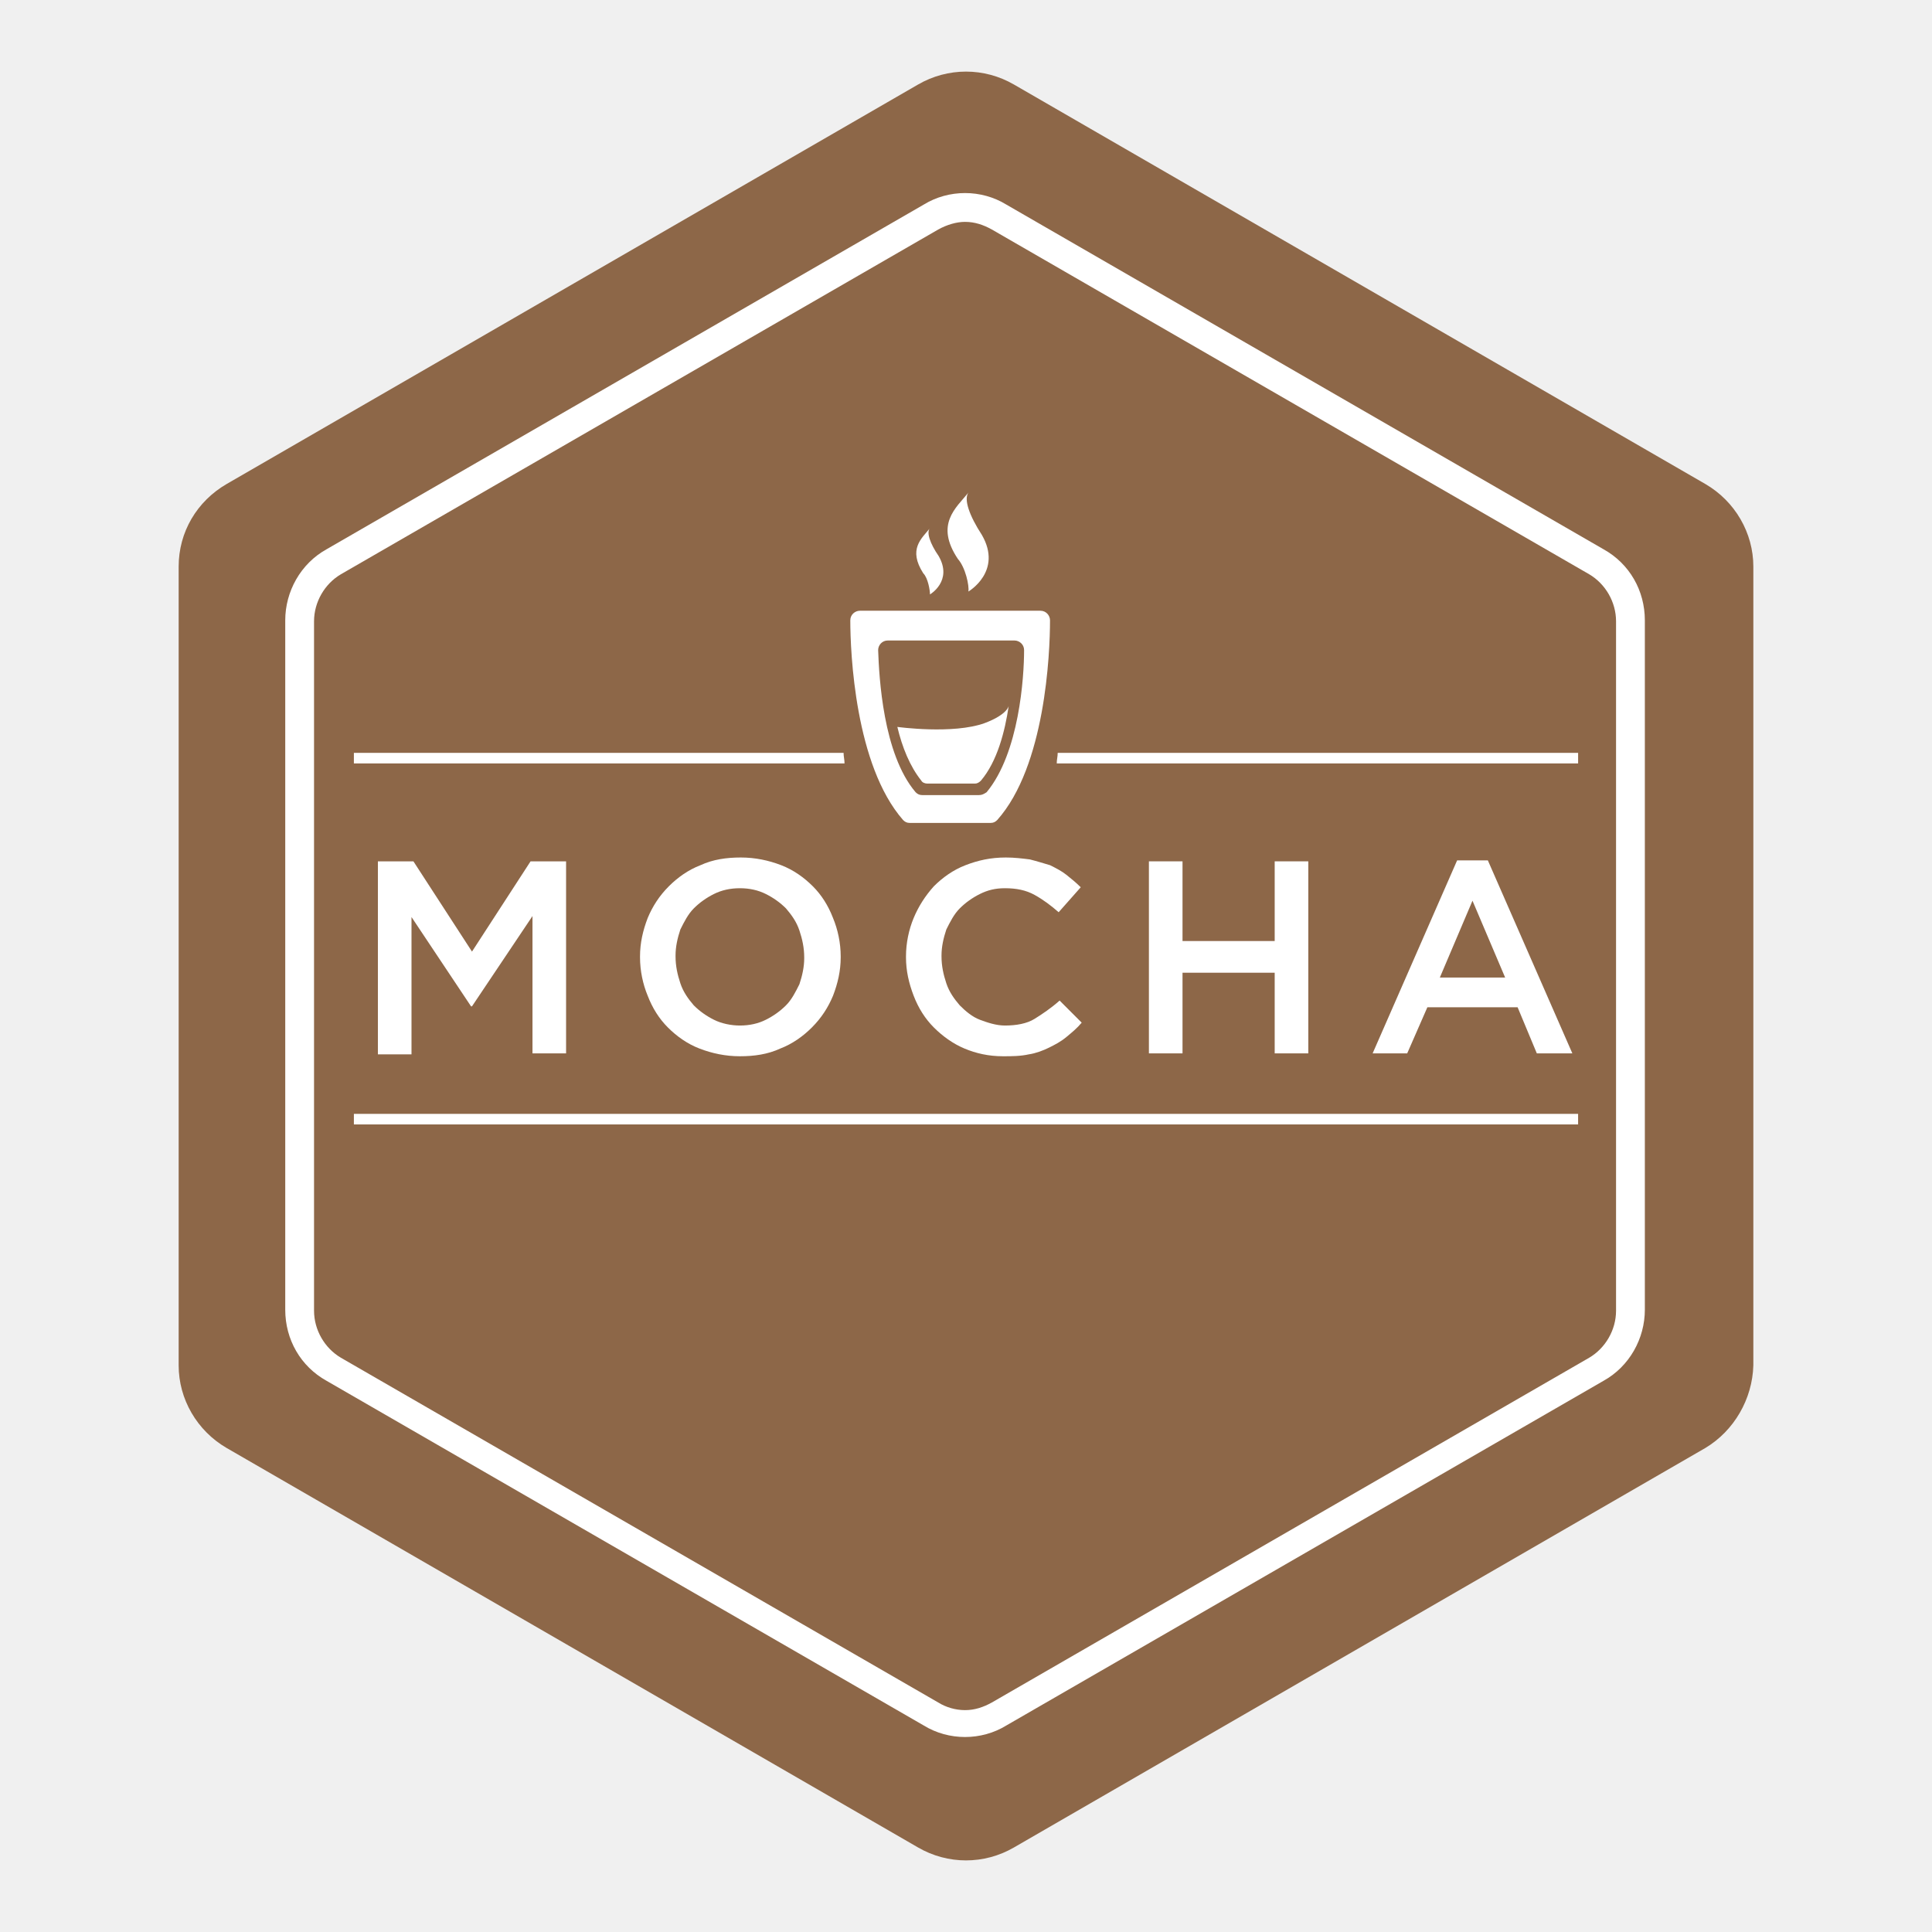
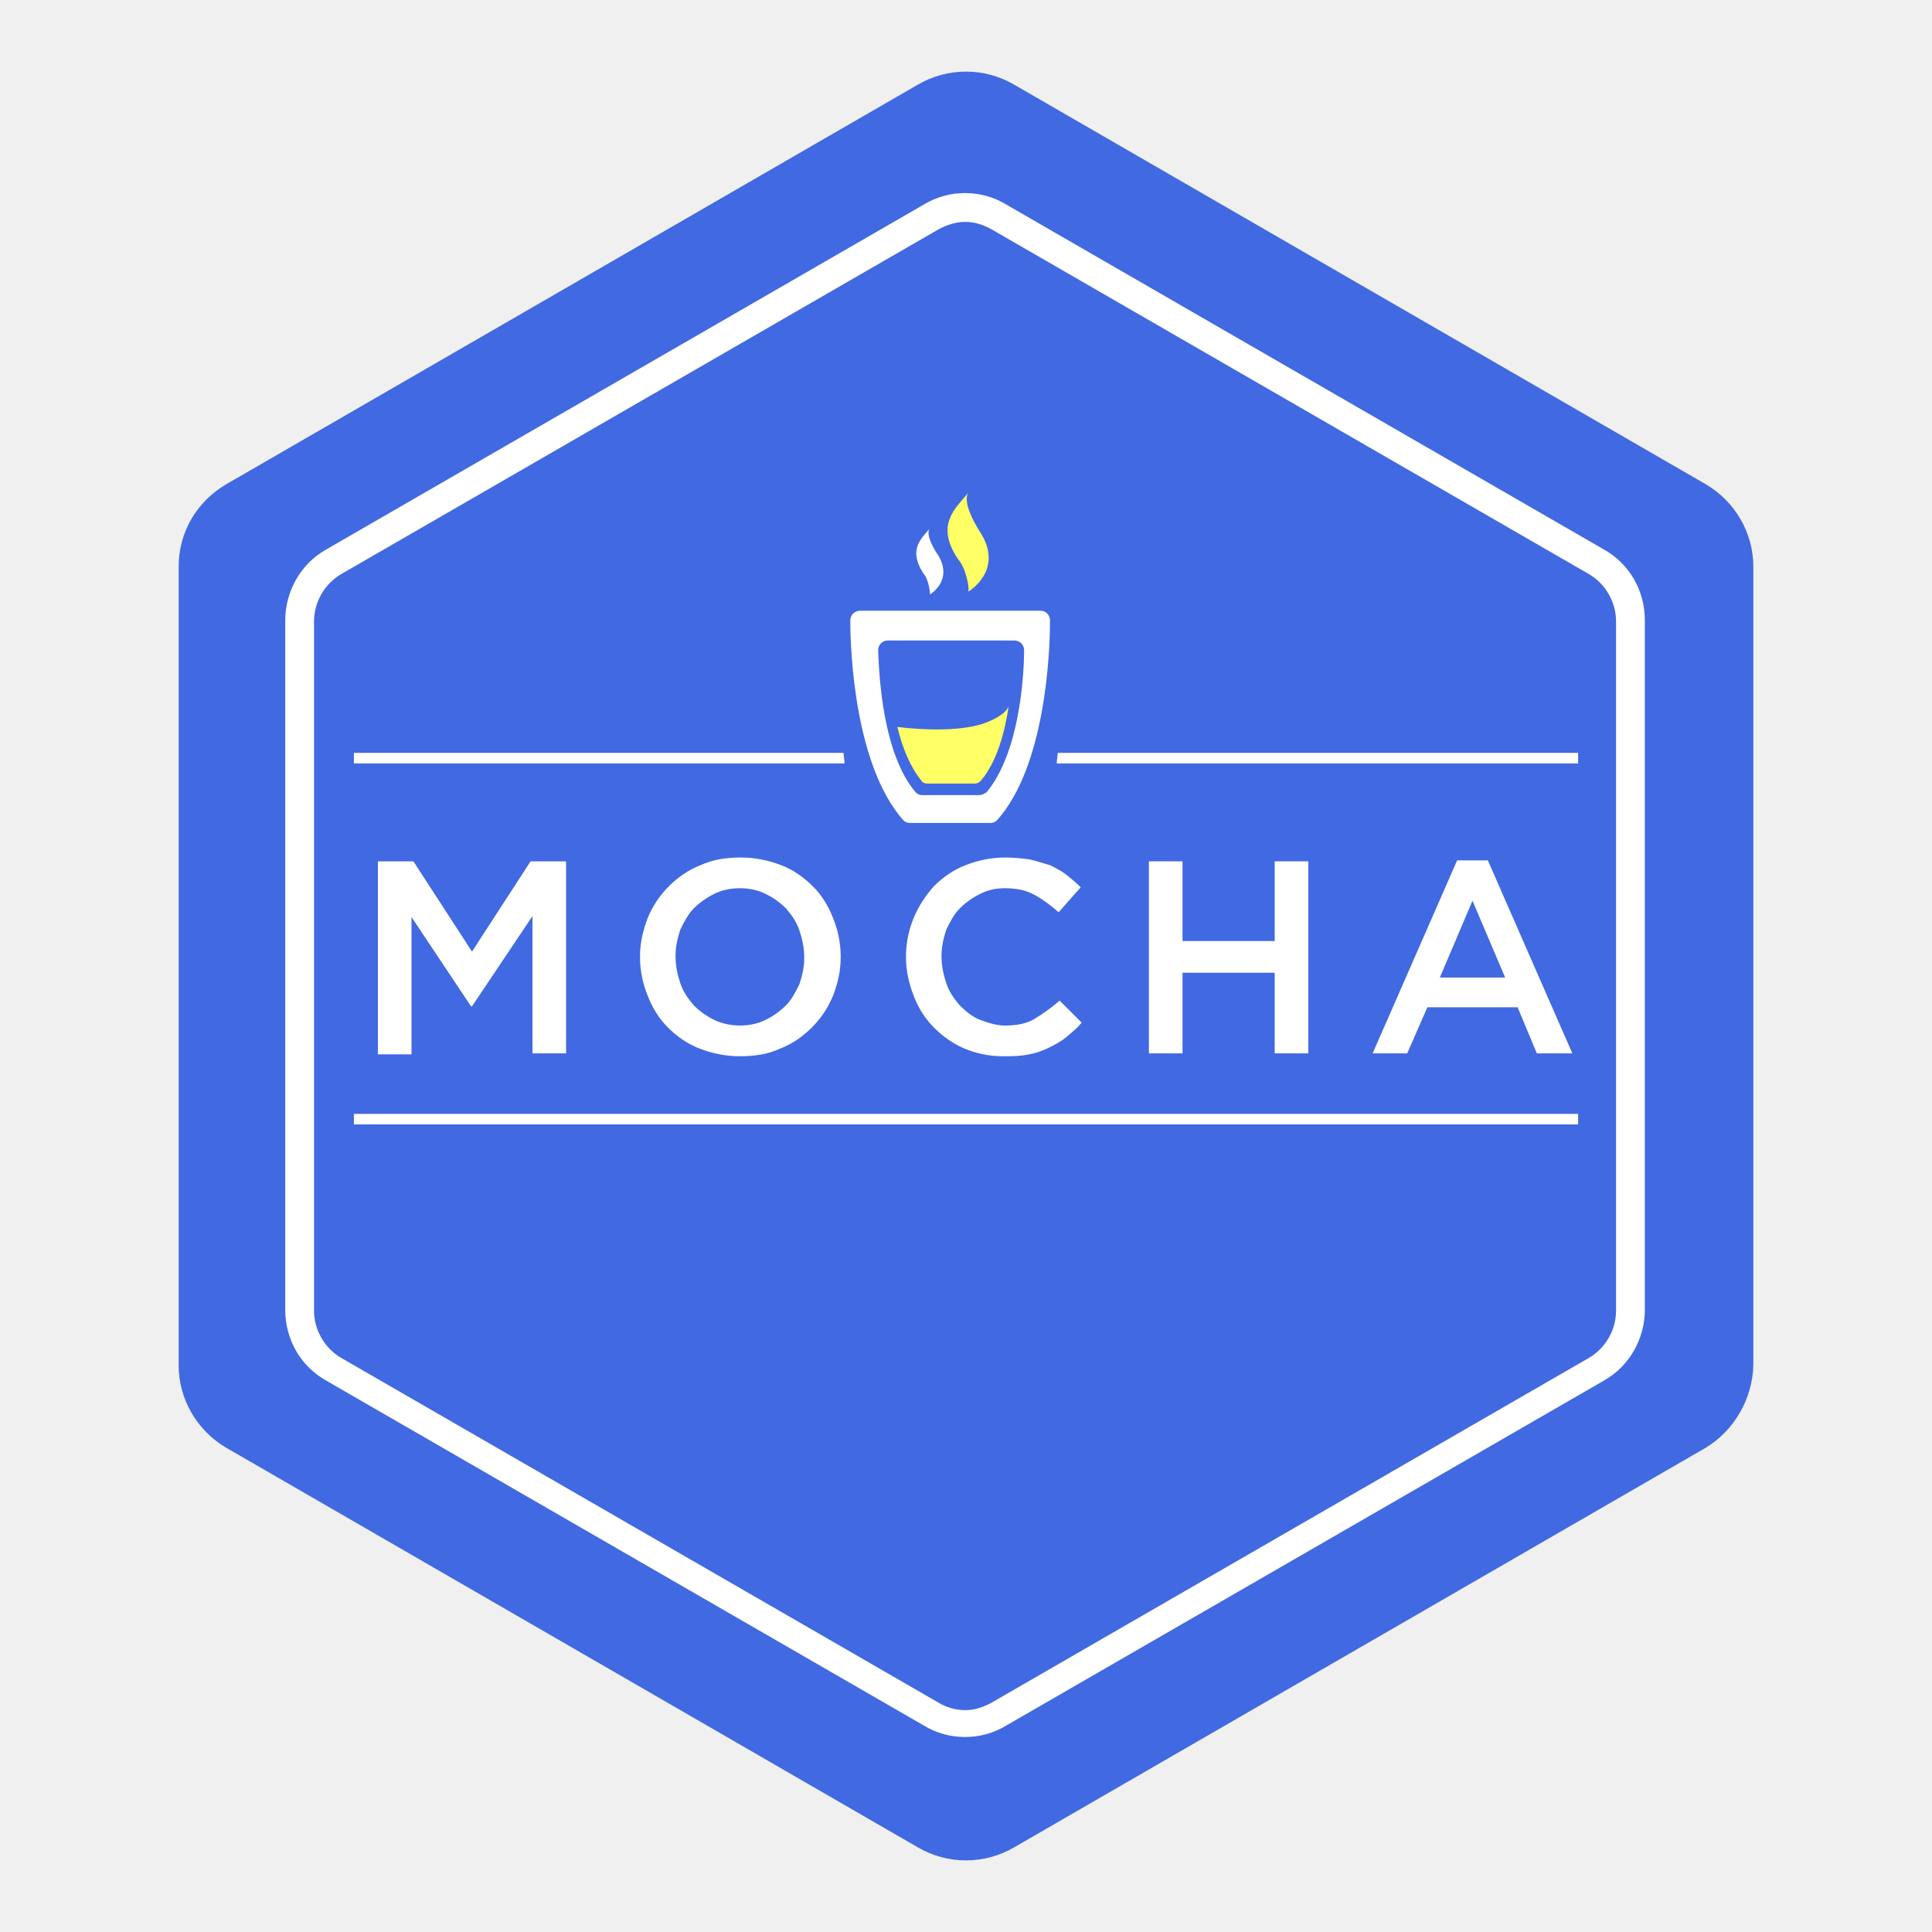
<svg xmlns="http://www.w3.org/2000/svg" version="1.1" id="Layer_1" x="0px" y="0px" viewBox="0 0 192 192" enable-background="new 0 0 193 208" xml:space="preserve" width="192" height="192">
  <defs id="defs30" />
-   <path id="XMLID_229_" d="m 169.474,143.901 -68.703,39.695 c -2.958,1.718 -6.584,1.718 -9.542,0 L 22.526,143.901 c -2.958,-1.718 -4.771,-4.866 -4.771,-8.206 l 0,-79.39 c 0,-3.435 1.813,-6.489 4.771,-8.206 L 91.229,8.404 c 2.958,-1.718 6.584,-1.718 9.542,0 l 68.703,39.695 c 2.958,1.718 4.771,4.866 4.771,8.206 l 0,79.39 c -0.095,3.34 -1.908,6.489 -4.771,8.206 z" style="clip-rule:evenodd;fill:#8d6748;fill-rule:evenodd" />
+   <path id="XMLID_229_" d="m 169.474,143.901 -68.703,39.695 c -2.958,1.718 -6.584,1.718 -9.542,0 L 22.526,143.901 c -2.958,-1.718 -4.771,-4.866 -4.771,-8.206 l 0,-79.39 c 0,-3.435 1.813,-6.489 4.771,-8.206 L 91.229,8.404 c 2.958,-1.718 6.584,-1.718 9.542,0 l 68.703,39.695 c 2.958,1.718 4.771,4.866 4.771,8.206 l 0,79.39 c -0.095,3.34 -1.908,6.489 -4.771,8.206 z" style="clip-rule:evenodd;fill:#4169e1;fill-rule:evenodd" />
  <path id="XMLID_262_" d="m 95.905,22.049 0,0 c 0.954,0 1.813,0.286 2.672,0.763 l 59.352,34.256 c 1.622,0.954 2.672,2.767 2.672,4.676 l 0,68.512 c 0,1.908 -1.05,3.721 -2.672,4.676 l -59.352,34.256 c -0.859,0.477 -1.718,0.763 -2.672,0.763 -0.954,0 -1.908,-0.286 -2.672,-0.763 L 33.881,134.932 c -1.622,-0.954 -2.672,-2.767 -2.672,-4.676 l 0,-68.512 c 0,-1.908 1.05,-3.721 2.672,-4.676 L 93.233,22.812 c 0.859,-0.477 1.813,-0.763 2.672,-0.763 m 0,-2.863 c -1.431,0 -2.863,0.382 -4.103,1.145 L 32.45,54.587 c -2.576,1.431 -4.103,4.199 -4.103,7.061 l 0,68.512 c 0,2.958 1.527,5.63 4.103,7.061 l 59.352,34.256 c 1.24,0.763 2.672,1.145 4.103,1.145 1.431,0 2.863,-0.382 4.103,-1.145 l 59.352,-34.256 c 2.576,-1.431 4.103,-4.199 4.103,-7.061 l 0,-68.512 c 0,-2.958 -1.527,-5.63 -4.103,-7.061 L 100.008,20.331 C 98.767,19.568 97.336,19.186 95.905,19.186 l 0,0 z" style="fill:#ffffff" />
  <g id="XMLID_228_" transform="matrix(0.954206,0,0,0.954206,5.493557,-4.764165)">
    <g id="XMLID_223_">
      <g id="XMLID_295_">
        <path d="m 103.6,69.6 c 0,-0.5 -0.4,-1 -1,-1 l -9.4,0 -9.4,0 c -0.5,0 -1,0.4 -1,1 0,3.4 0.5,15.1 5.5,20.8 0.2,0.2 0.4,0.3 0.7,0.3 l 8.4,0 c 0.3,0 0.5,-0.1 0.7,-0.3 5,-5.6 5.5,-17.3 5.5,-20.8 z m -7.4,18.2 -5.9,0 c -0.3,0 -0.5,-0.1 -0.7,-0.3 -3.4,-4 -3.8,-12 -3.9,-14.8 0,-0.5 0.4,-1 1,-1 l 6.6,0 6.6,0 c 0.5,0 1,0.4 1,1 0,2.8 -0.5,10.7 -3.9,14.8 -0.3,0.2 -0.5,0.3 -0.8,0.3 z" id="path8" style="fill:#ffffff" />
      </g>
    </g>
-     <path id="XMLID_225_" d="m 95.1,66.6 c 0,0 3.6,-2.1 1.4,-5.9 -1.3,-2 -1.9,-3.7 -1.4,-4.4 -1.3,1.6 -3.5,3.3 -1.1,6.9 0.8,0.9 1.2,2.8 1.1,3.4 z" style="fill:#ffffff" />
+     <path id="XMLID_225_" d="m 95.1,66.6 c 0,0 3.6,-2.1 1.4,-5.9 -1.3,-2 -1.9,-3.7 -1.4,-4.4 -1.3,1.6 -3.5,3.3 -1.1,6.9 0.8,0.9 1.2,2.8 1.1,3.4 z" style="fill:#ffff66" />
    <path id="XMLID_224_" d="m 91.1,66.9 c 0,0 2.4,-1.4 0.9,-4 -0.9,-1.3 -1.3,-2.5 -0.9,-2.9 -0.9,1.1 -2.3,2.2 -0.7,4.7 0.5,0.5 0.7,1.8 0.7,2.2 z" style="fill:#ffffff" />
-     <path id="XMLID_227_" d="m 99.3,78.5 c -0.4,2.7 -1.2,5.8 -2.9,7.8 -0.2,0.2 -0.4,0.3 -0.6,0.3 l -5,0 c -0.2,0 -0.5,-0.1 -0.6,-0.3 -1.2,-1.5 -2,-3.5 -2.5,-5.6 0,0 5.8,0.8 9.1,-0.4 2.4,-0.9 2.5,-1.8 2.5,-1.8 z" style="fill:#ffffff" />
+     <path id="XMLID_227_" d="m 99.3,78.5 c -0.4,2.7 -1.2,5.8 -2.9,7.8 -0.2,0.2 -0.4,0.3 -0.6,0.3 l -5,0 c -0.2,0 -0.5,-0.1 -0.6,-0.3 -1.2,-1.5 -2,-3.5 -2.5,-5.6 0,0 5.8,0.8 9.1,-0.4 2.4,-0.9 2.5,-1.8 2.5,-1.8 z" style="fill:#ffff66" />
  </g>
  <g id="g13" transform="matrix(0.954206,0,0,0.954206,5.493557,-4.764165)">
    <path d="m 33.6,94.7 3.7,0 6.1,9.4 6.1,-9.4 3.7,0 0,20 -3.5,0 0,-14.3 -6.3,9.4 -0.1,0 -6.2,-9.3 0,14.3 -3.5,0 0,-20.1 z" id="path15" style="fill:#ffffff" />
    <path d="m 71.3,115 c -1.5,0 -2.9,-0.3 -4.2,-0.8 -1.3,-0.5 -2.4,-1.3 -3.3,-2.2 -0.9,-0.9 -1.6,-2 -2.1,-3.3 -0.5,-1.2 -0.8,-2.6 -0.8,-4 l 0,-0.1 c 0,-1.4 0.3,-2.7 0.8,-4 0.5,-1.2 1.2,-2.3 2.2,-3.3 0.9,-0.9 2,-1.7 3.3,-2.2 1.3,-0.6 2.7,-0.8 4.2,-0.8 1.5,0 2.9,0.3 4.2,0.8 1.3,0.5 2.4,1.3 3.3,2.2 0.9,0.9 1.6,2 2.1,3.3 0.5,1.2 0.8,2.6 0.8,4 l 0,0.1 c 0,1.4 -0.3,2.7 -0.8,4 -0.5,1.2 -1.2,2.3 -2.2,3.3 -0.9,0.9 -2,1.7 -3.3,2.2 -1.3,0.6 -2.7,0.8 -4.2,0.8 z m 0,-3.2 c 1,0 1.9,-0.2 2.7,-0.6 0.8,-0.4 1.5,-0.9 2.1,-1.5 0.6,-0.6 1,-1.4 1.4,-2.2 0.3,-0.9 0.5,-1.8 0.5,-2.7 l 0,-0.1 c 0,-1 -0.2,-1.9 -0.5,-2.8 -0.3,-0.9 -0.8,-1.6 -1.4,-2.3 -0.6,-0.6 -1.3,-1.1 -2.1,-1.5 -0.8,-0.4 -1.7,-0.6 -2.7,-0.6 -1,0 -1.9,0.2 -2.7,0.6 -0.8,0.4 -1.5,0.9 -2.1,1.5 -0.6,0.6 -1,1.4 -1.4,2.2 -0.3,0.9 -0.5,1.8 -0.5,2.7 l 0,0.1 c 0,1 0.2,1.9 0.5,2.8 0.3,0.9 0.8,1.6 1.4,2.3 0.6,0.6 1.3,1.1 2.1,1.5 0.8,0.4 1.8,0.6 2.7,0.6 z" id="path17" style="fill:#ffffff" />
    <path d="m 98.7,115 c -1.5,0 -2.8,-0.3 -4,-0.8 -1.2,-0.5 -2.3,-1.3 -3.2,-2.2 -0.9,-0.9 -1.6,-2 -2.1,-3.3 -0.5,-1.3 -0.8,-2.6 -0.8,-4 l 0,-0.1 c 0,-1.4 0.3,-2.8 0.8,-4 0.5,-1.2 1.2,-2.3 2.1,-3.3 0.9,-0.9 2,-1.7 3.3,-2.2 1.3,-0.5 2.6,-0.8 4.2,-0.8 0.9,0 1.7,0.1 2.5,0.2 0.8,0.2 1.4,0.4 2.1,0.6 0.6,0.3 1.2,0.6 1.7,1 0.5,0.4 1,0.8 1.5,1.3 l -2.3,2.6 c -0.8,-0.7 -1.6,-1.3 -2.5,-1.8 -0.9,-0.5 -1.9,-0.7 -3.1,-0.7 -1,0 -1.8,0.2 -2.6,0.6 -0.8,0.4 -1.5,0.9 -2.1,1.5 -0.6,0.6 -1,1.4 -1.4,2.2 -0.3,0.9 -0.5,1.8 -0.5,2.7 l 0,0.1 c 0,1 0.2,1.9 0.5,2.8 0.3,0.9 0.8,1.6 1.4,2.3 0.6,0.6 1.3,1.2 2.1,1.5 0.8,0.3 1.7,0.6 2.6,0.6 1.2,0 2.3,-0.2 3.1,-0.7 0.8,-0.5 1.7,-1.1 2.6,-1.9 l 2.3,2.3 c -0.5,0.6 -1,1 -1.6,1.5 -0.6,0.5 -1.2,0.8 -1.8,1.1 -0.6,0.3 -1.4,0.6 -2.1,0.7 -0.9,0.2 -1.8,0.2 -2.7,0.2 z" id="path19" style="fill:#ffffff" />
    <path d="m 113.9,94.7 3.5,0 0,8.3 9.6,0 0,-8.3 3.5,0 0,20 -3.5,0 0,-8.4 -9.6,0 0,8.4 -3.5,0 0,-20 z" id="path21" style="fill:#ffffff" />
    <path d="m 146,94.6 3.2,0 8.8,20.1 -3.7,0 -2,-4.8 -9.4,0 -2.1,4.8 -3.6,0 8.8,-20.1 z m 5,12.2 -3.4,-8 -3.4,8 6.8,0 z" id="path23" style="fill:#ffffff" />
  </g>
  <rect id="XMLID_444_" x="35.169" y="110.695" width="121.661" height="1.05" style="fill:#ffffff" />
  <path id="XMLID_446_" d="m 156.831,74.817 -51.718,0 c 0,0.382 -0.095,0.668 -0.095,1.05 l 51.813,0 0,-1.05 z" style="fill:#ffffff" />
  <path id="XMLID_448_" d="m 35.169,74.817 0,1.05 48.76,0 c 0,-0.382 -0.095,-0.668 -0.095,-1.05 l -48.665,0 z" style="fill:#ffffff" />
</svg>
